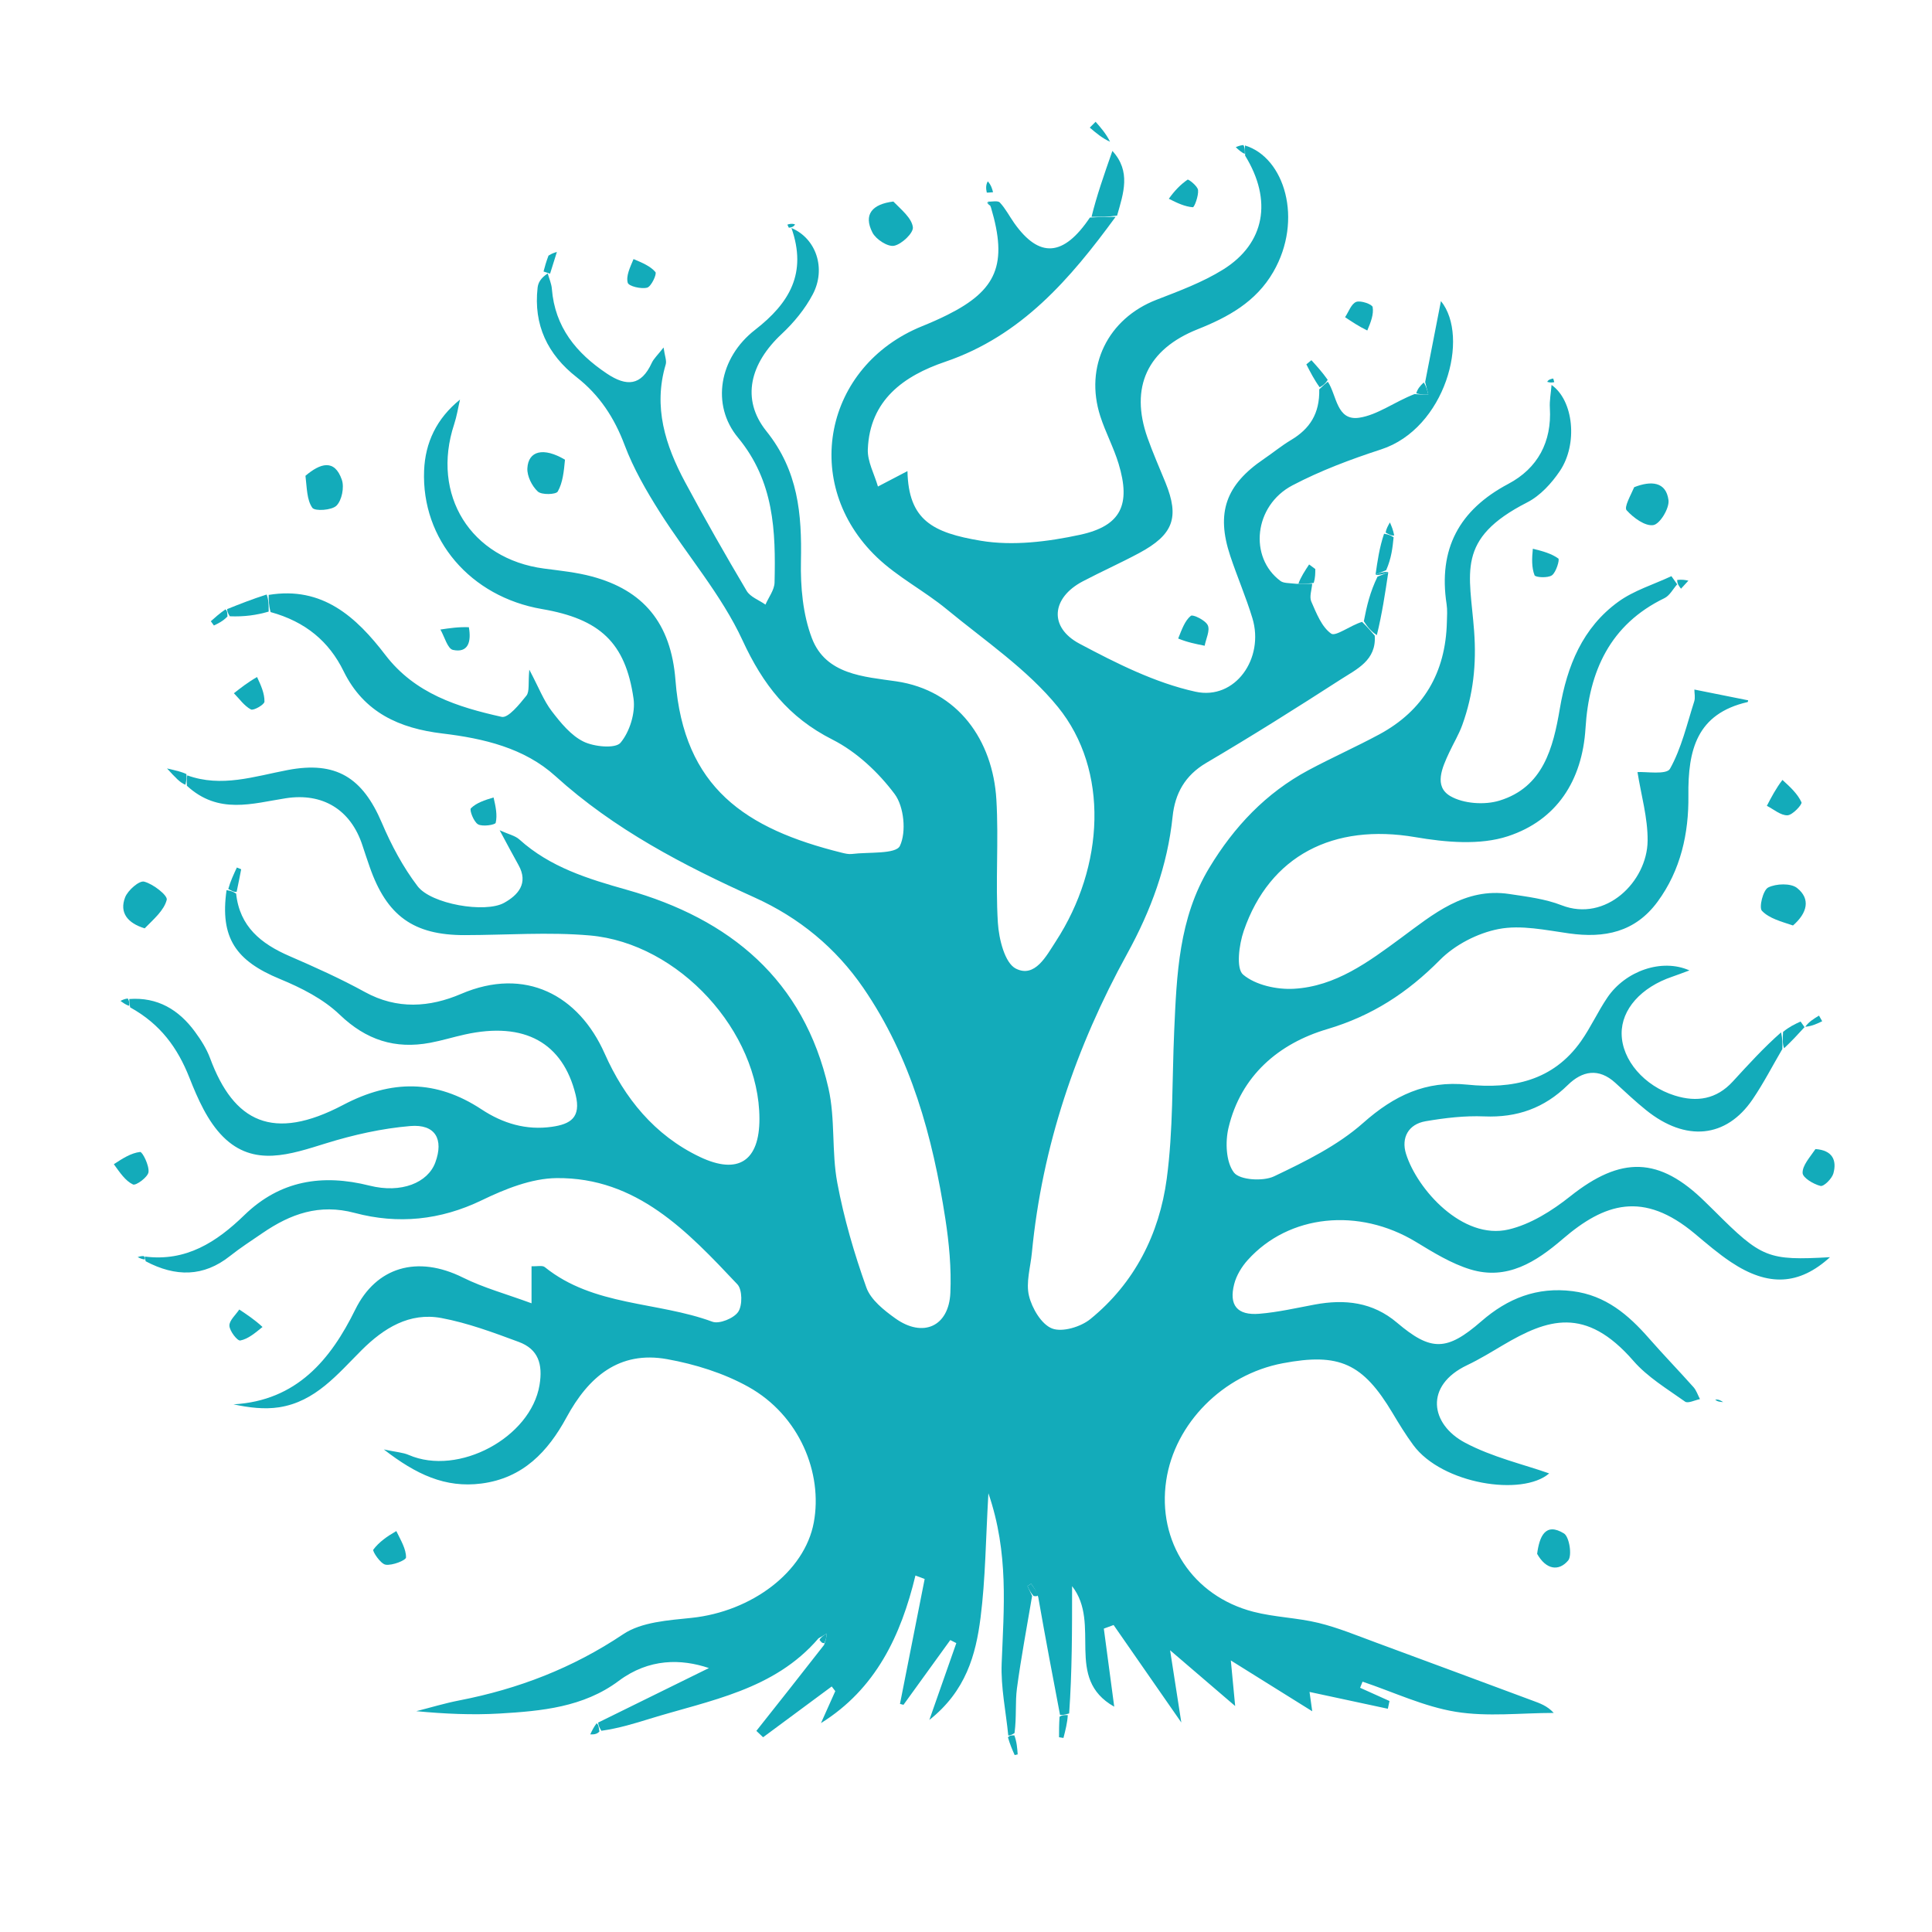
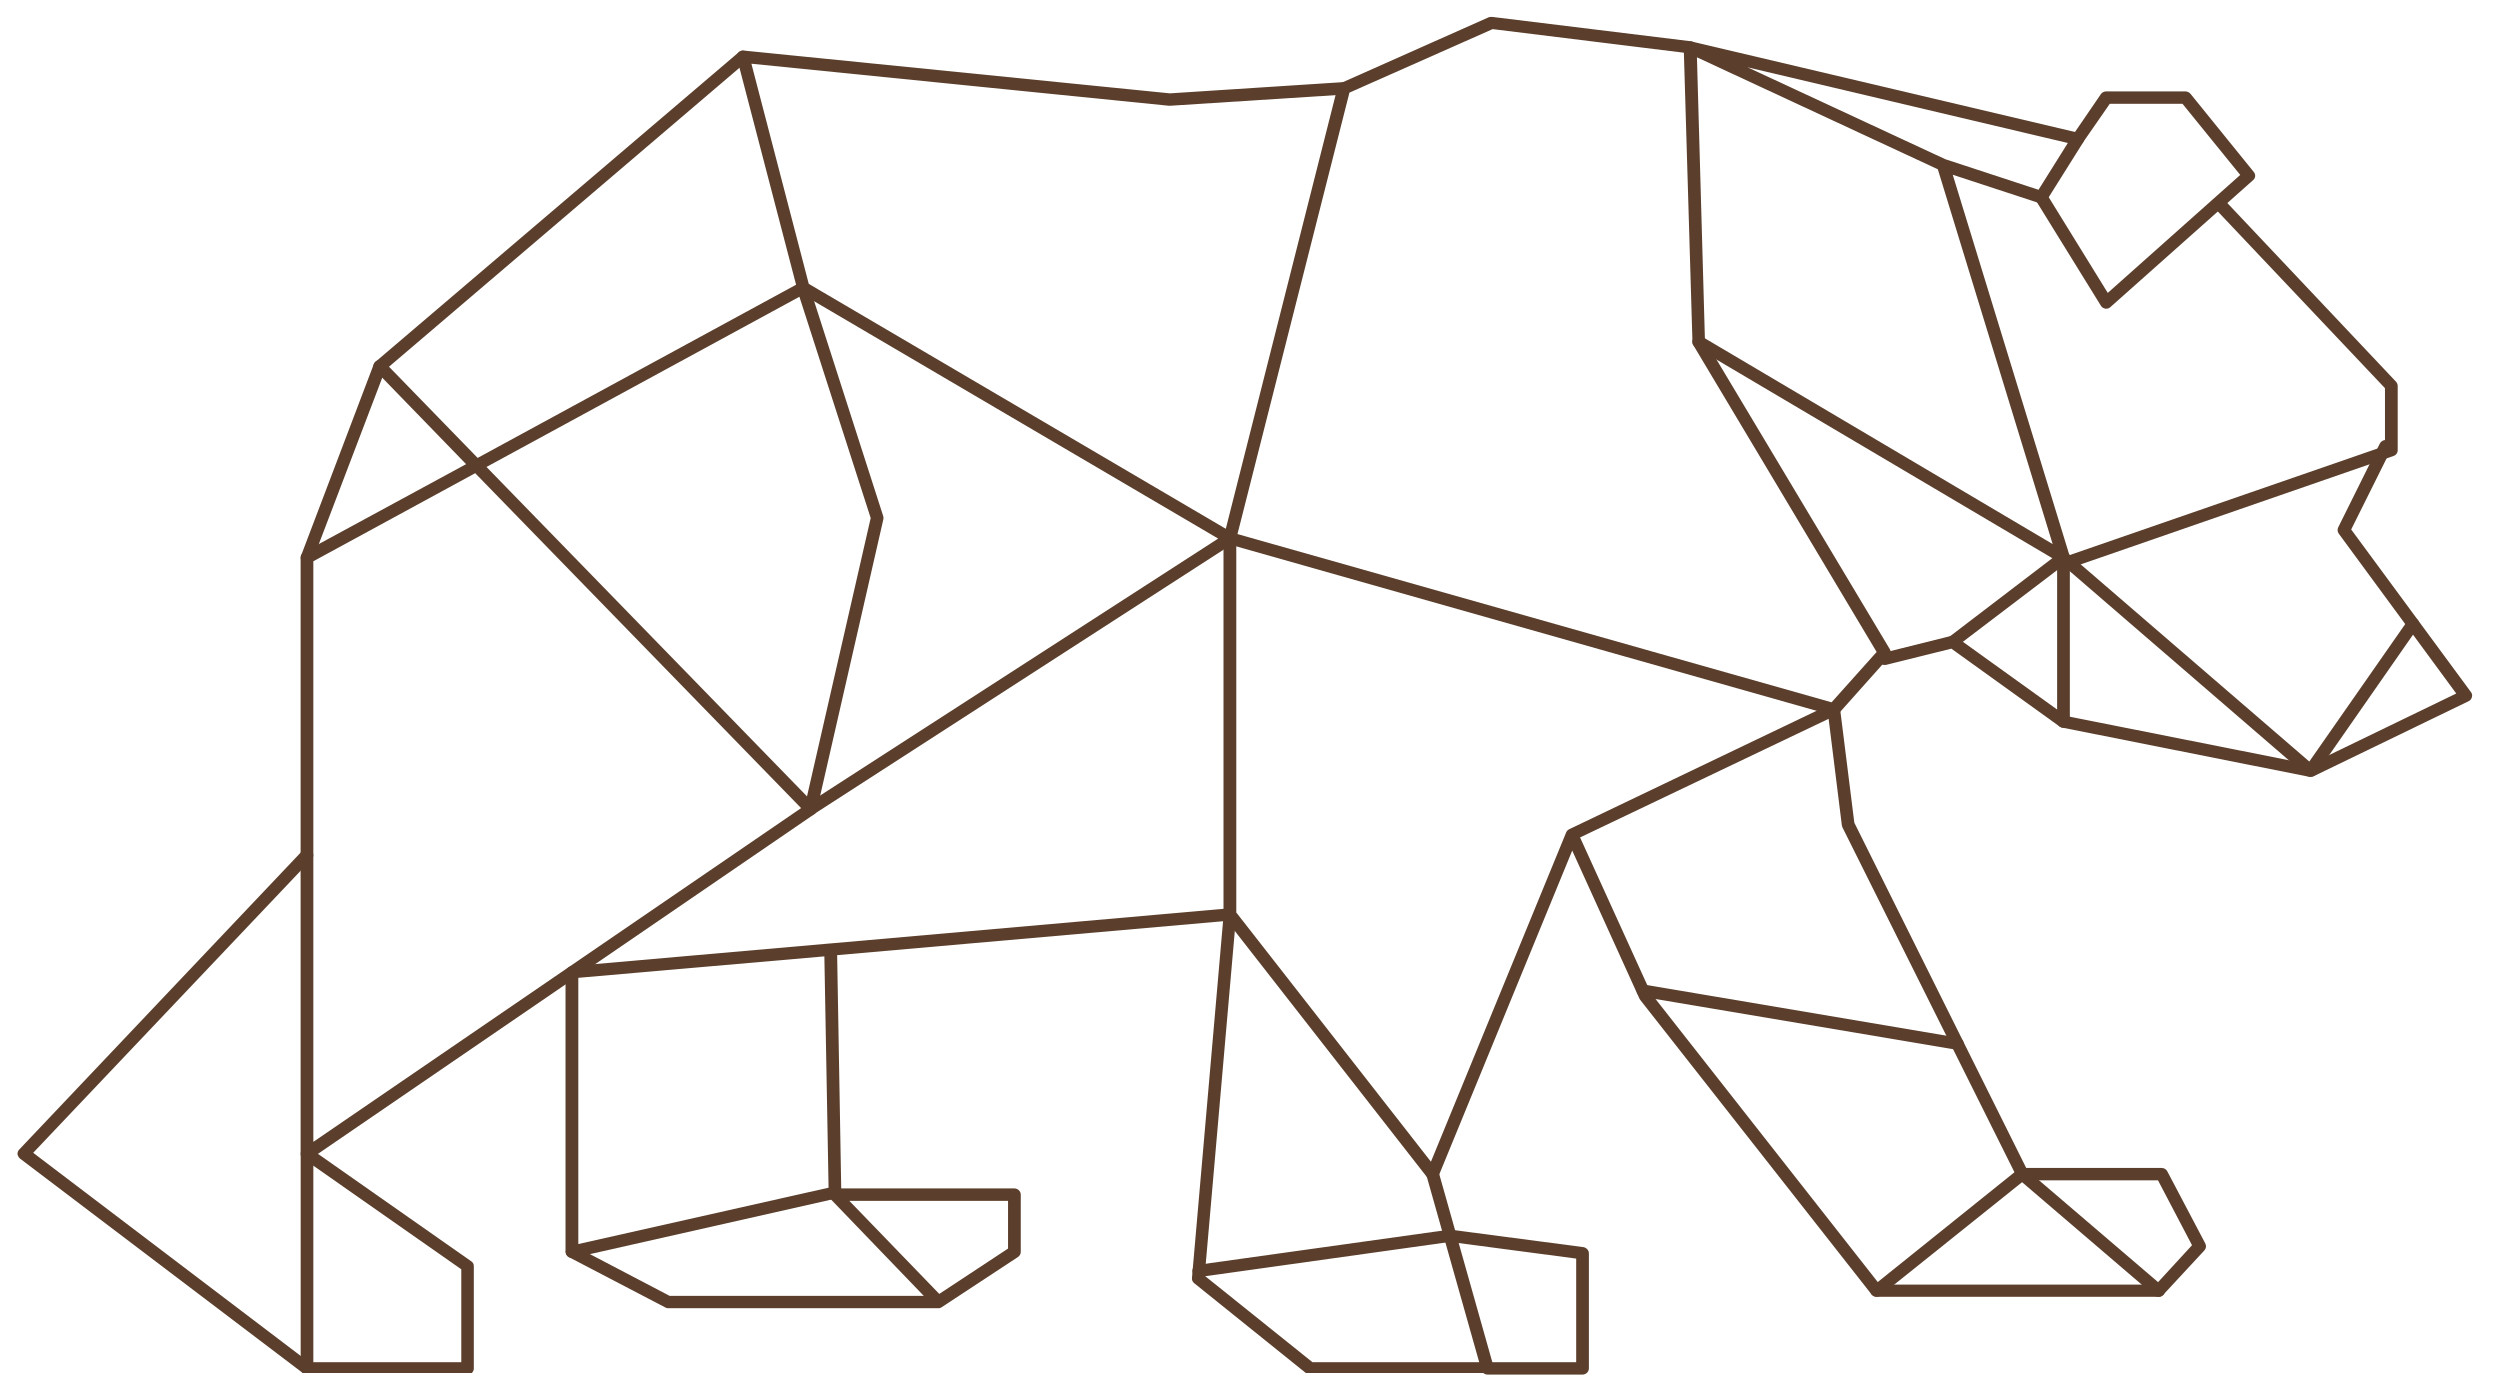
- <svg xmlns="http://www.w3.org/2000/svg" id="Layer_1" width="100%" x="0" y="0" enable-background="new 0 0 374 374" version="1.1" viewBox="0 0 374 374" xml:space="preserve">
-   <path fill="#13ABBA" stroke="none" d="M115.787,333.462 C123.152,329.837 130.517,326.212 137.234,322.905 C131.889,321.103 125.656,320.994 119.77,325.393 C112.937,330.499 104.807,331.229 96.717,331.708 C91.405,332.022 86.059,331.767 80.587,331.254 C83.358,330.551 86.103,329.714 88.905,329.17 C100.32,326.953 110.857,322.91 120.638,316.355 C124.186,313.977 129.371,313.663 133.892,313.188 C145.497,311.966 155.754,304.318 157.534,294.731 C159.304,285.199 154.8,273.993 144.86,268.461 C140.091,265.806 134.553,264.084 129.153,263.11 C119.85,261.433 113.921,266.544 109.673,274.371 C106.087,280.979 101.262,286.152 93.168,287.187 C86.208,288.077 80.56,285.438 74.305,280.588 C76.683,281.097 77.997,281.163 79.128,281.653 C88.756,285.825 102.754,278.269 104.441,268.121 C105.117,264.055 104.186,261.169 100.425,259.773 C95.533,257.957 90.566,256.108 85.467,255.151 C79.266,253.987 74.274,257.105 69.991,261.378 C65.332,266.028 61.054,271.341 54.029,272.424 C51.177,272.863 48.2,272.496 45.195,271.855 C57.464,271.158 64.017,263.171 68.77,253.517 C72.832,245.266 80.777,242.915 89.628,247.32 C93.595,249.294 97.957,250.475 102.896,252.294 C102.896,249.002 102.896,247.223 102.896,245.12 C103.986,245.172 104.986,244.906 105.462,245.289 C114.931,252.914 127.23,251.922 137.907,255.862 C139.24,256.353 142.061,255.203 142.906,253.947 C143.741,252.707 143.711,249.648 142.746,248.624 C133.096,238.385 123.246,227.901 107.744,228.059 C102.884,228.109 97.766,230.17 93.266,232.345 C85.236,236.228 77.01,237.022 68.673,234.801 C61.795,232.968 56.245,234.99 50.83,238.691 C48.701,240.147 46.526,241.552 44.508,243.152 C39.415,247.191 34.005,247.231 28.199,244.158 C28.08,243.626 28.031,243.245 28.031,243.245 C35.992,244.268 41.899,240.473 47.297,235.229 C54.2,228.523 62.363,227.209 71.543,229.518 C77.69,231.064 82.818,228.966 84.269,225.032 C85.93,220.529 84.274,217.571 79.417,217.981 C73.936,218.443 68.431,219.681 63.162,221.31 C56.197,223.463 49.134,225.99 43.191,220.061 C40.189,217.066 38.276,212.706 36.676,208.647 C34.387,202.839 31.065,198.254 25.195,195.006 C25.032,194.095 25.029,193.743 25.026,193.39 C30.507,192.991 34.604,195.462 37.73,199.712 C38.894,201.294 39.992,203.021 40.67,204.849 C45.249,217.208 52.81,221.07 66.436,213.89 C75.769,208.972 84.446,208.968 93.231,214.763 C97.338,217.473 101.872,218.841 106.851,218.125 C110.421,217.611 112.522,216.357 111.429,211.922 C108.955,201.883 101.587,197.696 89.987,200.26 C87.74,200.757 85.53,201.441 83.271,201.864 C76.487,203.133 70.885,201.343 65.746,196.411 C62.582,193.374 58.309,191.216 54.183,189.514 C45.663,186 42.547,181.555 43.855,172.32 C44.855,172.448 45.284,172.716 45.712,172.985 C46.385,179.377 50.548,182.703 56.026,185.077 C60.975,187.221 65.917,189.443 70.637,192.038 C76.874,195.467 83.194,195.001 89.254,192.404 C101.691,187.073 112.043,192.658 117.056,203.957 C120.864,212.542 126.706,219.787 135.502,223.968 C142.894,227.481 147.026,224.755 147.013,216.567 C146.986,199.735 131.466,182.598 114.179,181.087 C106.158,180.387 98.022,181.014 89.939,181.021 C80.053,181.031 74.87,177.3 71.564,167.817 C71.079,166.427 70.613,165.03 70.155,163.631 C67.885,156.709 62.447,153.431 55.347,154.524 C48.9,155.516 42.303,157.762 36.179,152.108 C36.1,150.904 36.178,150.5 36.256,150.097 C42.888,152.494 49.243,150.29 55.703,149.062 C65.033,147.288 70.179,150.501 73.92,159.287 C75.753,163.594 78.018,167.856 80.843,171.561 C83.483,175.024 93.918,176.805 97.578,174.779 C100.265,173.29 102.371,171.005 100.36,167.436 C99.254,165.473 98.211,163.476 96.724,160.723 C98.438,161.502 99.714,161.76 100.546,162.511 C106.501,167.886 113.825,170.129 121.336,172.247 C141.329,177.885 155.616,189.685 160.377,210.679 C161.72,216.598 160.962,222.973 162.084,228.967 C163.371,235.844 165.356,242.645 167.712,249.238 C168.562,251.614 171.117,253.64 173.327,255.219 C178.678,259.041 183.688,256.783 183.973,250.269 C184.182,245.507 183.73,240.65 183,235.923 C180.55,220.042 176.355,204.691 167.123,191.241 C161.798,183.483 154.71,177.644 146.076,173.74 C132.257,167.493 118.919,160.572 107.506,150.23 C101.51,144.798 93.625,142.945 85.646,141.991 C77.375,141.002 70.449,137.967 66.51,129.924 C63.698,124.182 59.136,120.34 52.378,118.486 C52.01,117.077 52.008,116.121 52.007,115.166 C62.415,113.434 68.979,119.447 74.597,126.788 C80.34,134.292 88.598,136.871 97.118,138.772 C98.379,139.053 100.559,136.336 101.898,134.671 C102.542,133.87 102.218,132.289 102.465,129.635 C104.328,133.164 105.261,135.649 106.806,137.664 C108.533,139.914 110.512,142.358 112.951,143.557 C115.01,144.569 119.132,144.965 120.126,143.779 C121.903,141.657 123.036,137.992 122.64,135.229 C121.082,124.356 116.089,119.818 104.918,117.901 C91.073,115.525 81.563,104.46 82.099,91.082 C82.314,85.702 84.497,81.029 89.049,77.353 C88.677,78.948 88.426,80.584 87.915,82.133 C83.403,95.799 91.122,108.194 105.309,110.061 C108.42,110.471 111.578,110.787 114.593,111.597 C124.476,114.255 129.9,120.535 130.761,131.694 C132.368,152.513 144.322,160.446 162.932,165.065 C163.574,165.224 164.267,165.394 164.906,165.314 C168.163,164.91 173.42,165.388 174.204,163.75 C175.484,161.075 175.002,156.141 173.187,153.712 C170.04,149.501 165.791,145.518 161.133,143.163 C152.642,138.869 147.707,132.547 143.745,123.969 C139.657,115.12 133,107.48 127.726,99.147 C125.116,95.022 122.625,90.703 120.915,86.158 C118.922,80.862 116.057,76.484 111.632,73.024 C106.004,68.623 103.252,62.902 104.07,55.684 C104.178,54.728 104.676,53.816 106.03,52.937 C106.306,53.93 106.751,54.91 106.831,55.919 C107.421,63.327 111.538,68.336 117.478,72.317 C121.31,74.884 124.125,74.7 126.168,70.253 C126.553,69.416 127.304,68.746 128.455,67.269 C128.684,68.913 129.087,69.826 128.87,70.553 C126.412,78.777 128.803,86.218 132.626,93.342 C136.435,100.442 140.428,107.448 144.539,114.378 C145.244,115.567 146.941,116.168 148.18,117.041 C148.794,115.618 149.907,114.207 149.94,112.771 C150.175,102.794 149.867,93.175 142.843,84.688 C137.622,78.379 139.209,69.252 146.154,63.861 C152.879,58.639 156.258,52.851 153.211,44.137 C158.029,46.174 159.937,52.007 157.357,56.94 C155.861,59.799 153.674,62.452 151.303,64.667 C145.266,70.306 143.356,77.224 148.358,83.464 C154.521,91.151 155.238,99.491 155.048,108.628 C154.944,113.608 155.419,118.947 157.167,123.54 C159.863,130.625 167.272,130.986 173.462,131.889 C185.482,133.641 192.193,143.342 192.879,154.771 C193.355,162.698 192.678,170.695 193.169,178.62 C193.363,181.761 194.503,186.429 196.661,187.511 C200.345,189.359 202.536,185.075 204.387,182.231 C213.849,167.697 214.708,149.078 204.812,136.881 C198.868,129.556 190.652,124.033 183.26,117.938 C178.935,114.373 173.787,111.735 169.765,107.89 C154.919,93.698 159.514,70.848 178.505,63.146 C180.171,62.471 181.823,61.746 183.43,60.942 C192.965,56.172 195.099,51.152 191.842,40.193 C191.526,39.309 191.343,39.174 191.161,39.039 C191.98,39.074 193.149,38.778 193.551,39.205 C194.654,40.376 195.406,41.872 196.349,43.201 C201.196,50.029 205.874,49.704 210.984,42.114 C213.136,41.981 214.545,41.984 215.954,41.987 C207.193,53.964 197.75,65.008 182.956,70.039 C174.974,72.753 168.369,77.439 167.994,86.978 C167.9,89.349 169.261,91.778 169.954,94.181 C171.94,93.144 173.926,92.106 175.668,91.196 C175.873,100.686 180.521,103.125 189.892,104.684 C196.075,105.713 202.853,104.866 209.076,103.523 C217.062,101.799 218.924,97.647 216.543,89.781 C215.595,86.65 214.012,83.714 213.004,80.597 C209.878,70.931 214.479,61.672 223.859,58.037 C228.272,56.327 232.805,54.653 236.789,52.168 C244.886,47.117 246.355,38.772 241.039,30.141 C240.994,29.023 241.001,28.593 241.008,28.162 C248.666,30.476 252.335,42.532 246.482,52.65 C243.117,58.466 237.709,61.405 231.822,63.748 C222.129,67.607 218.675,74.937 222.133,84.736 C223.172,87.679 224.446,90.539 225.621,93.434 C228.355,100.172 227.157,103.5 220.504,107.07 C216.922,108.992 213.199,110.65 209.599,112.541 C203.554,115.716 202.973,121.416 208.976,124.608 C216.119,128.406 223.621,132.19 231.423,133.902 C239.123,135.592 244.802,127.436 242.441,119.662 C241.202,115.582 239.494,111.646 238.148,107.595 C235.373,99.247 237.294,93.851 244.648,88.857 C246.422,87.653 248.086,86.274 249.922,85.179 C253.512,83.037 255.489,80.111 255.382,75.367 C256.179,74.582 256.611,74.235 257.044,73.889 C258.792,76.536 258.721,81.531 263.132,80.862 C266.68,80.324 269.927,77.802 273.834,76.284 C275.073,76.394 275.784,76.381 276.496,76.367 C276.292,75.564 276.089,74.761 275.885,73.957 C276.911,68.691 277.938,63.425 278.94,58.281 C284.586,65.246 279.782,82.951 267.362,86.995 C261.496,88.905 255.633,91.099 250.188,93.96 C242.736,97.875 241.713,107.897 247.886,112.472 C248.474,112.907 249.423,112.854 250.967,113.015 C252.493,113.003 253.255,113.004 254.017,113.005 C253.932,114.168 253.43,115.515 253.845,116.457 C254.838,118.713 255.85,121.366 257.695,122.662 C258.555,123.265 261.367,121.087 263.673,120.382 C264.742,121.413 265.433,122.23 266.124,123.048 C266.468,127.851 262.605,129.548 259.51,131.545 C250.94,137.074 242.303,142.51 233.514,147.68 C229.379,150.113 227.46,153.623 226.997,158.057 C226.001,167.584 222.832,176.208 218.192,184.643 C208.279,202.659 201.736,221.903 199.752,242.52 C199.484,245.313 198.566,248.277 199.195,250.857 C199.785,253.275 201.61,256.378 203.665,257.171 C205.653,257.938 209.213,256.861 211.071,255.35 C219.635,248.387 224.427,238.883 225.859,228.19 C227.123,218.761 226.879,209.13 227.302,199.588 C227.787,188.677 228.184,177.78 234.09,167.996 C238.901,160.026 245.064,153.496 253.304,149.085 C257.803,146.677 262.479,144.598 266.972,142.181 C275.591,137.545 279.841,130.182 280.088,120.453 C280.118,119.288 280.209,118.099 280.034,116.957 C278.407,106.305 282.424,98.738 291.976,93.674 C297.66,90.661 300.423,85.567 300.024,78.946 C299.941,77.57 300.219,76.173 300.352,74.517 C304.631,77.519 305.467,85.956 301.977,91.154 C300.371,93.547 298.16,95.966 295.649,97.247 C281.703,104.364 284.527,110.817 285.365,122.204 C285.838,128.637 285.19,134.462 283.081,140.318 C282.415,142.168 281.373,143.88 280.539,145.671 C279.186,148.58 277.499,152.235 280.786,154.129 C283.317,155.586 287.373,155.864 290.242,154.992 C298.751,152.405 300.665,144.754 301.953,137.188 C303.363,128.914 306.342,121.52 313.268,116.494 C316.3,114.293 320.102,113.154 323.555,111.533 C323.927,112.059 324.3,112.586 324.672,113.112 C323.861,114.023 323.225,115.297 322.211,115.789 C311.652,120.901 307.605,129.979 306.926,140.968 C306.295,151.184 301.289,158.782 291.931,161.871 C286.492,163.666 279.835,163.059 273.978,162.056 C258.149,159.347 245.79,165.607 240.768,180.199 C239.853,182.859 239.247,187.487 240.645,188.669 C243.041,190.695 247.181,191.602 250.497,191.408 C258.559,190.938 264.906,186.217 271.21,181.57 C277.439,176.978 283.554,171.764 292.173,173.062 C295.585,173.576 299.118,174.001 302.293,175.241 C310.843,178.58 318.87,170.664 318.949,162.756 C318.994,158.314 317.681,153.859 316.989,149.462 C318.576,149.348 322.605,150.028 323.276,148.829 C325.502,144.851 326.554,140.207 327.968,135.79 C328.204,135.053 328.001,134.176 328.001,133.484 C331.622,134.209 334.991,134.884 338.385,135.564 C338.416,135.418 338.408,135.881 338.299,135.906 C328.459,138.171 326.74,145.164 326.842,154.032 C326.925,161.272 325.375,168.445 320.869,174.562 C316.52,180.468 310.601,181.656 303.73,180.69 C299.21,180.055 294.441,179.007 290.111,179.843 C286.044,180.628 281.65,182.894 278.739,185.835 C272.454,192.183 265.625,196.64 256.893,199.231 C247.561,201.999 240.208,208.212 237.813,218.331 C237.162,221.082 237.323,224.965 238.869,226.982 C239.988,228.443 244.506,228.73 246.639,227.715 C252.679,224.838 258.933,221.768 263.873,217.388 C269.876,212.064 276.022,209.14 284.019,209.964 C292.734,210.862 300.644,209.245 306.067,201.54 C307.958,198.854 309.323,195.799 311.175,193.081 C314.656,187.972 321.675,185.464 327.041,187.854 C325.545,188.404 324.643,188.758 323.727,189.068 C317.673,191.117 313.864,195.405 313.919,200.127 C313.977,205.227 318.298,210.221 324.189,212.072 C328.491,213.424 332.288,212.79 335.424,209.374 C338.453,206.074 341.468,202.761 344.795,199.842 C345.077,201.176 345.053,202.123 345.028,203.071 C343.121,206.327 341.388,209.703 339.271,212.816 C334.163,220.324 326.331,221.078 318.663,214.908 C316.599,213.247 314.665,211.422 312.71,209.631 C309.481,206.673 306.287,207.297 303.488,210.049 C298.948,214.513 293.672,216.381 287.317,216.115 C283.551,215.958 279.706,216.413 275.975,217.051 C272.618,217.625 271.213,220.274 272.179,223.359 C274.337,230.252 283.135,240.093 292.033,238.006 C296.293,237.007 300.457,234.378 303.956,231.596 C313.801,223.765 321.188,223.872 330.116,232.692 C330.709,233.278 331.313,233.852 331.902,234.441 C341.019,243.55 342.256,244.045 354.254,243.37 C348.309,248.775 342.323,249.139 335.098,244.325 C332.633,242.683 330.366,240.728 328.088,238.822 C318.105,230.466 310.6,232.895 302.511,239.85 C297.368,244.273 291.745,247.899 284.64,245.732 C280.925,244.598 277.46,242.449 274.095,240.408 C263.064,233.719 249.513,235.057 241.533,243.924 C240.367,245.219 239.35,246.892 238.921,248.559 C237.859,252.675 239.5,254.67 243.779,254.321 C247.387,254.027 250.955,253.2 254.528,252.535 C260.333,251.455 265.732,252.059 270.424,256.038 C277.012,261.624 280.059,261.608 286.765,255.772 C291.861,251.338 297.533,249.075 304.419,249.944 C310.821,250.751 315.214,254.506 319.223,259.085 C322.027,262.287 324.995,265.343 327.825,268.523 C328.395,269.162 328.671,270.064 329.082,270.844 C328.102,271.034 326.762,271.73 326.202,271.331 C322.738,268.864 318.94,266.594 316.197,263.438 C306.905,252.75 299.541,255.321 290.913,260.413 C288.643,261.753 286.386,263.142 284.01,264.272 C275.684,268.229 276.891,275.713 283.607,279.281 C288.903,282.094 294.957,283.48 299.895,285.225 C294.684,289.726 279.172,287.305 273.59,279.744 C272.128,277.764 270.837,275.649 269.573,273.533 C263.821,263.908 259.257,261.826 248.3,263.905 C236.766,266.093 227.396,275.534 225.755,286.619 C224.006,298.435 230.863,308.956 242.618,312.005 C246.738,313.074 251.11,313.157 255.25,314.168 C259.025,315.09 262.661,316.603 266.324,317.951 C276.456,321.678 286.568,325.458 296.691,329.211 C298.103,329.734 299.529,330.219 300.774,331.591 C294.435,331.591 287.967,332.378 281.793,331.369 C275.631,330.362 269.762,327.555 263.765,325.538 C263.607,325.933 263.45,326.328 263.292,326.723 C265.19,327.577 267.087,328.431 268.984,329.285 C268.877,329.784 268.769,330.284 268.661,330.783 C263.583,329.693 258.506,328.603 253.502,327.529 C253.659,328.649 253.867,330.147 254.024,331.27 C248.898,328.071 243.779,324.876 238.266,321.436 C238.602,324.966 238.867,327.75 239.106,330.257 C235.08,326.806 231.148,323.436 226.509,319.46 C227.395,325.162 228.042,329.325 228.682,333.445 C224.133,326.896 219.853,320.735 215.573,314.574 C214.942,314.806 214.312,315.038 213.681,315.27 C214.331,320.149 214.981,325.029 215.694,330.384 C205.935,324.881 213.277,314.423 207.537,307.05 C207.537,315.755 207.537,323.554 206.97,331.687 C206.003,332.003 205.603,331.984 205.202,331.966 C203.799,324.601 202.397,317.236 200.983,309.169 C200.513,307.838 200.055,307.211 199.597,306.583 C199.366,306.737 199.134,306.891 198.903,307.045 C199.201,307.678 199.499,308.311 199.797,308.944 C198.798,314.907 197.662,320.851 196.862,326.84 C196.502,329.536 196.813,332.322 196.393,335.492 C195.705,335.932 195.445,335.947 195.185,335.962 C194.722,331.314 193.727,326.646 193.904,322.023 C194.312,311.341 195.323,300.677 191.336,289.066 C190.817,297.964 190.776,305.634 189.812,313.186 C188.899,320.34 186.983,327.351 179.905,332.947 C181.909,327.236 183.517,322.655 185.125,318.074 C184.736,317.878 184.347,317.682 183.958,317.486 C180.937,321.665 177.917,325.843 174.896,330.022 C174.671,329.962 174.445,329.902 174.219,329.843 C175.812,321.783 177.405,313.724 178.998,305.664 C178.403,305.44 177.808,305.216 177.213,304.991 C174.4,316.631 169.55,326.936 158.925,333.563 C159.849,331.5 160.772,329.436 161.696,327.373 C161.466,327.072 161.236,326.77 161.006,326.468 C156.578,329.746 152.15,333.024 147.721,336.302 C147.287,335.89 146.853,335.479 146.419,335.067 C150.673,329.696 154.928,324.326 159.524,318.429 C159.93,317.342 159.993,316.781 160.057,316.219 C159.518,316.532 158.98,316.845 158.441,317.157 C149.853,327.17 137.43,329.133 125.781,332.722 C122.81,333.638 119.841,334.559 116.415,335.048 C115.902,334.232 115.844,333.847 115.787,333.462 z" opacity="1" />
-   <path fill="#13ABBA" stroke="none" d="M28.006,179.712 C24.707,178.708 23.073,176.681 24.218,173.715 C24.748,172.343 26.946,170.425 27.901,170.668 C29.647,171.112 32.487,173.343 32.278,174.18 C31.764,176.229 29.774,177.907 28.006,179.712 z" opacity="1" />
-   <path fill="#13ABBA" stroke="none" d="M347.089,179.156 C344.816,178.394 342.482,177.797 341.078,176.318 C340.465,175.672 341.3,172.292 342.294,171.799 C343.827,171.038 346.662,170.934 347.877,171.898 C350.538,174.007 349.87,176.743 347.089,179.156 z" opacity="1" />
-   <path fill="#13ABBA" stroke="none" d="M172.938,39.012 C174.551,40.665 176.492,42.217 176.715,43.984 C176.854,45.092 174.56,47.281 173.077,47.577 C171.853,47.82 169.563,46.331 168.892,45.022 C167.098,41.523 168.835,39.513 172.938,39.012 z" opacity="1" />
-   <path fill="#13ABBA" stroke="none" d="M59.132,92.105 C61.987,89.68 64.763,88.78 66.175,92.88 C66.674,94.329 66.177,96.843 65.141,97.881 C64.236,98.789 60.949,98.999 60.458,98.297 C59.384,96.763 59.418,94.453 59.132,92.105 z" opacity="1" />
-   <path fill="#13ABBA" stroke="none" d="M316.352,94.31 C319.633,93.021 322.523,93.234 322.989,96.813 C323.193,98.375 321.346,101.429 320.064,101.647 C318.484,101.916 316.191,100.23 314.884,98.779 C314.356,98.192 315.618,95.992 316.352,94.31 z" opacity="1" />
-   <path fill="#13ABBA" stroke="none" d="M109.371,88.989 C109.155,91.256 108.952,93.422 107.972,95.147 C107.628,95.752 104.856,95.837 104.116,95.155 C102.979,94.109 102.011,92.164 102.089,90.658 C102.264,87.248 105.229,86.531 109.371,88.989 z" opacity="1" />
-   <path fill="#13ABBA" stroke="none" d="M216.245,41.74 C214.545,41.984 213.136,41.981 211.305,41.966 C212.287,37.937 213.692,33.92 215.338,29.215 C218.968,33.178 217.497,37.372 216.245,41.74 z" opacity="1" />
-   <path fill="#13ABBA" stroke="none" d="M345.046,150.981 C346.605,152.389 347.995,153.702 348.735,155.313 C348.918,155.712 347.012,157.792 346.02,157.827 C344.714,157.874 343.363,156.665 342.031,155.996 C342.9,154.329 343.769,152.662 345.046,150.981 z" opacity="1" />
-   <path fill="#13ABBA" stroke="none" d="M297.561,300.797 C297.996,297.483 299.123,294.618 302.753,296.847 C303.796,297.487 304.363,301.133 303.57,302.078 C301.792,304.199 299.316,303.926 297.561,300.797 z" opacity="1" />
-   <path fill="#13ABBA" stroke="none" d="M76.72,296.387 C77.63,298.252 78.623,299.88 78.598,301.493 C78.589,302.041 75.923,303.104 74.642,302.894 C73.66,302.733 72.051,300.272 72.265,299.985 C73.37,298.5 74.974,297.387 76.72,296.387 z" opacity="1" />
-   <path fill="#13ABBA" stroke="none" d="M351.44,222.439 C354.744,222.661 355.61,224.625 354.908,227.156 C354.625,228.175 353.05,229.729 352.42,229.576 C351.067,229.246 348.978,227.994 348.951,227.068 C348.909,225.605 350.313,224.1 351.44,222.439 z" opacity="1" />
-   <path fill="#13ABBA" stroke="none" d="M22.036,225.371 C23.743,224.245 25.383,223.199 27.12,222.998 C27.569,222.946 28.913,225.623 28.747,226.904 C28.621,227.877 26.314,229.558 25.745,229.291 C24.272,228.597 23.224,227.002 22.036,225.371 z" opacity="1" />
-   <path fill="#13ABBA" stroke="none" d="M228.074,123.607 C228.792,121.83 229.36,120.165 230.516,119.216 C230.917,118.887 233.356,120.066 233.806,121.043 C234.272,122.054 233.455,123.657 233.199,125.002 C231.518,124.669 229.836,124.335 228.074,123.607 z" opacity="1" />
-   <path fill="#13ABBA" stroke="none" d="M50.818,256.877 C49.371,258.054 48.023,259.206 46.511,259.497 C45.96,259.603 44.453,257.68 44.409,256.64 C44.366,255.621 45.629,254.546 46.319,253.496 C47.83,254.501 49.341,255.506 50.818,256.877 z" opacity="1" />
-   <path fill="#13ABBA" stroke="none" d="M266.534,122.948 C265.433,122.23 264.742,121.413 264.012,120.259 C264.592,117.268 265.21,114.613 266.665,111.624 C267.916,111.126 268.33,110.961 268.745,110.796 C268.144,114.813 267.543,118.831 266.534,122.948 z" opacity="1" />
-   <path fill="#13ABBA" stroke="none" d="M49.761,131.062 C50.537,132.707 51.227,134.276 51.194,135.829 C51.182,136.396 49.086,137.61 48.572,137.338 C47.282,136.654 46.353,135.291 45.279,134.2 C46.649,133.126 48.019,132.052 49.761,131.062 z" opacity="1" />
-   <path fill="#13ABBA" stroke="none" d="M296.729,106.225 C298.65,106.691 300.336,107.161 301.668,108.121 C301.95,108.324 301.261,110.754 300.434,111.362 C299.66,111.931 297.226,111.786 297.061,111.36 C296.474,109.845 296.545,108.076 296.729,106.225 z" opacity="1" />
-   <path fill="#13ABBA" stroke="none" d="M122.641,50.152 C124.34,50.873 125.913,51.516 126.881,52.668 C127.189,53.035 126.082,55.467 125.279,55.683 C124.123,55.995 121.705,55.408 121.52,54.737 C121.157,53.419 121.961,51.779 122.641,50.152 z" opacity="1" />
-   <path fill="#13ABBA" stroke="none" d="M264.681,63.978 C262.995,63.156 261.688,62.279 260.381,61.402 C261.077,60.367 261.573,58.824 262.529,58.446 C263.387,58.106 265.63,58.9 265.722,59.451 C265.957,60.866 265.338,62.423 264.681,63.978 z" opacity="1" />
-   <path fill="#13ABBA" stroke="none" d="M90.763,121.42 C91.279,124.294 90.597,126.442 87.682,125.81 C86.636,125.583 86.049,123.242 85.253,121.867 C87.022,121.602 88.792,121.338 90.763,121.42 z" opacity="1" />
-   <path fill="#13ABBA" stroke="none" d="M95.545,154.374 C95.965,156.165 96.303,157.803 95.957,159.281 C95.864,159.677 93.403,160.071 92.541,159.576 C91.698,159.092 90.834,156.793 91.156,156.473 C92.22,155.415 93.815,154.891 95.545,154.374 z" opacity="1" />
-   <path fill="#13ABBA" stroke="none" d="M226.263,38.479 C227.335,36.968 228.515,35.725 229.897,34.778 C230.073,34.657 231.842,36.023 231.923,36.799 C232.039,37.915 231.205,40.14 230.911,40.118 C229.394,40.003 227.921,39.322 226.263,38.479 z" opacity="1" />
-   <path fill="#13ABBA" stroke="none" d="M51.621,115.088 C52.008,116.121 52.01,117.077 52.011,118.392 C49.661,119.08 47.31,119.411 44.484,119.301 C43.997,118.542 43.986,118.224 43.975,117.907 C46.395,116.941 48.815,115.976 51.621,115.088 z" opacity="1" />
-   <path fill="#13ABBA" stroke="none" d="M269.778,104.008 C269.573,106.018 269.368,108.027 268.339,110.376 C267.106,110.881 266.696,111.047 266.287,111.214 C266.652,108.631 267.018,106.049 267.928,103.324 C268.908,103.457 269.343,103.733 269.778,104.008 z" opacity="1" />
-   <path fill="#13ABBA" stroke="none" d="M257.021,73.532 C256.611,74.235 256.179,74.582 255.46,74.966 C254.41,73.512 253.647,72.02 252.884,70.528 C253.211,70.262 253.537,69.996 253.864,69.729 C254.909,70.878 255.954,72.026 257.021,73.532 z" opacity="1" />
-   <path fill="#13ABBA" stroke="none" d="M345.372,202.925 C345.053,202.123 345.077,201.176 345.168,199.76 C346.343,198.776 347.451,198.261 348.558,197.747 C348.814,198.11 349.069,198.473 349.324,198.836 C348.121,200.15 346.919,201.465 345.372,202.925 z" opacity="1" />
-   <path fill="#13ABBA" stroke="none" d="M45.812,172.634 C45.284,172.716 44.855,172.448 44.191,172.086 C44.589,170.64 45.221,169.288 45.853,167.935 C46.131,168.048 46.409,168.16 46.687,168.273 C46.429,169.609 46.171,170.946 45.812,172.634 z" opacity="1" />
-   <path fill="#13ABBA" stroke="none" d="M254.317,112.839 C253.255,113.004 252.493,113.003 251.35,112.995 C251.786,111.749 252.604,110.509 253.421,109.269 C253.82,109.565 254.218,109.861 254.616,110.157 C254.616,110.996 254.616,111.835 254.317,112.839 z" opacity="1" />
-   <path fill="#13ABBA" stroke="none" d="M275.612,74.042 C276.089,74.761 276.292,75.564 276.496,76.367 C275.784,76.381 275.073,76.394 274.157,76.148 C274.414,75.301 274.876,74.714 275.612,74.042 z" opacity="1" />
-   <path fill="#13ABBA" stroke="none" d="M205.107,332.334 C205.603,331.984 206.003,332.003 206.704,332.011 C206.625,333.48 206.245,334.958 205.865,336.436 C205.58,336.39 205.296,336.344 205.011,336.297 C205.011,335.099 205.011,333.9 205.107,332.334 z" opacity="1" />
-   <path fill="#13ABBA" stroke="none" d="M106.18,49.483 C106.871,49.044 107.337,48.909 107.804,48.775 C107.363,50.179 106.922,51.583 106.482,52.987 C106.061,52.843 105.64,52.7 105.219,52.556 C105.465,51.634 105.71,50.711 106.18,49.483 z" opacity="1" />
-   <path fill="#13ABBA" stroke="none" d="M214.883,27.433 C213.402,26.781 212.181,25.743 210.961,24.705 C211.337,24.327 211.713,23.949 212.089,23.571 C213.107,24.73 214.125,25.889 214.883,27.433 z" opacity="1" />
-   <path fill="#13ABBA" stroke="none" d="M43.644,117.965 C43.986,118.224 43.997,118.542 44.034,119.336 C43.176,120.236 42.292,120.66 41.408,121.084 C41.209,120.809 41.011,120.534 40.813,120.259 C41.646,119.514 42.48,118.769 43.644,117.965 z" opacity="1" />
-   <path fill="#13ABBA" stroke="none" d="M36.077,149.839 C36.178,150.5 36.1,150.904 35.9,151.912 C34.883,151.541 33.989,150.566 32.331,148.758 C34.253,149.201 35.076,149.391 36.077,149.839 z" opacity="1" />
-   <path fill="#13ABBA" stroke="none" d="M195.122,336.315 C195.445,335.947 195.705,335.932 196.356,335.935 C196.832,337.176 196.918,338.398 197.005,339.62 C196.81,339.663 196.616,339.706 196.421,339.749 C195.967,338.722 195.513,337.695 195.122,336.315 z" opacity="1" />
-   <path fill="#13ABBA" stroke="none" d="M349.464,198.771 C350.123,197.818 351.125,197.211 352.127,196.603 C352.332,196.967 352.537,197.332 352.742,197.696 C351.764,198.169 350.786,198.643 349.464,198.771 z" opacity="1" />
-   <path fill="#13ABBA" stroke="none" d="M200.089,308.958 C199.499,308.311 199.201,307.678 198.903,307.045 C199.134,306.891 199.366,306.737 199.597,306.583 C200.055,307.211 200.513,307.838 200.962,308.779 C200.763,309.051 200.572,309.011 200.089,308.958 z" opacity="1" />
-   <path fill="#13ABBA" stroke="none" d="M269.889,103.648 C269.343,103.733 268.908,103.457 268.232,103.09 C268.348,102.377 268.705,101.756 269.061,101.135 C269.374,101.853 269.687,102.571 269.889,103.648 z" opacity="1" />
-   <path fill="#13ABBA" stroke="none" d="M191.218,35.104 C191.876,35.848 192.056,36.53 192.236,37.212 C191.813,37.233 191.037,37.334 191.021,37.263 C190.856,36.539 190.816,35.787 191.218,35.104 z" opacity="1" />
-   <path fill="#13ABBA" stroke="none" d="M324.678,112.268 C325.671,112.156 326.257,112.28 326.842,112.405 C326.365,112.924 325.888,113.443 325.412,113.962 C325.031,113.477 324.65,112.991 324.678,112.268 z" opacity="1" />
-   <path fill="#13ABBA" stroke="none" d="M115.495,333.592 C115.844,333.847 115.902,334.232 116.033,335.197 C115.493,335.767 114.88,335.757 114.267,335.748 C114.579,335.072 114.891,334.397 115.495,333.592 z" opacity="1" />
-   <path fill="#13ABBA" stroke="none" d="M24.731,193.288 C25.029,193.743 25.032,194.095 25.021,194.713 C24.448,194.572 23.889,194.166 23.329,193.76 C23.698,193.569 24.066,193.378 24.731,193.288 z" opacity="1" />
-   <path fill="#13ABBA" stroke="none" d="M240.691,28.077 C241.001,28.593 240.994,29.023 240.974,29.777 C240.381,29.564 239.802,29.028 239.222,28.493 C239.606,28.326 239.991,28.159 240.691,28.077 z" opacity="1" />
-   <path fill="#13ABBA" stroke="none" d="M27.766,243.15 C28.031,243.245 28.08,243.626 28.04,243.814 C27.548,243.786 27.097,243.57 26.646,243.354 C26.931,243.255 27.217,243.155 27.766,243.15 z" opacity="1" />
-   <path fill="#13ABBA" stroke="none" d="M266.327,111.224 C266.696,111.047 267.106,110.881 268.179,110.713 C268.843,110.711 268.663,110.782 268.704,110.789 C268.33,110.961 267.916,111.126 266.83,111.295 C266.159,111.299 266.367,111.235 266.327,111.224 z" opacity="1" />
-   <path fill="#13ABBA" stroke="none" d="M299.516,73.922 C299.692,73.519 300.173,73.369 300.665,73.272 C300.689,73.267 300.806,73.731 300.879,73.977 C300.527,74.046 300.174,74.115 299.516,73.922 z" opacity="1" />
-   <path fill="#13ABBA" stroke="none" d="M332.044,270.935 C332.698,270.86 333.136,271.14 333.574,271.42 C332.992,271.376 332.41,271.333 332.044,270.935 z" opacity="1" />
-   <path fill="#13ABBA" stroke="none" d="M153.902,43.436 C153.691,43.881 153.223,44.029 152.744,44.08 C152.659,44.089 152.531,43.691 152.424,43.482 C152.829,43.356 153.234,43.23 153.902,43.436 z" opacity="1" />
-   <path fill="#13ABBA" stroke="none" d="M191.804,39.771 C191.601,39.837 191.303,39.578 191.083,39.179 C191.343,39.174 191.526,39.309 191.804,39.771 z" opacity="1" />
-   <path fill="#13ABBA" stroke="none" d="M158.641,317.445 C158.98,316.845 159.518,316.532 160.057,316.219 C159.993,316.781 159.93,317.342 159.576,318.088 C159.137,318.093 158.989,317.912 158.641,317.445 z" opacity="1" />
+ <svg xmlns="http://www.w3.org/2000/svg" viewBox="13.136 7.35 48.137 26.695">
+   <defs>
+     <clipPath id="8d67d05e-4cd1-4180-902e-b58220250b3d_comp-lku0z6wj">
+       <path d="M37 7.336h11V19H37Zm0 0" />
+     </clipPath>
+     <clipPath id="c269dab9-1944-4b3c-b44f-54d8a746f91c_comp-lku0z6wj">
+       <path d="M22 7.336h10V27H22Zm0 0" />
+     </clipPath>
+     <clipPath id="e9b23f8a-10ee-4b2e-a72d-64f8ca291d31_comp-lku0z6wj">
+       <path d="M22 25h4v4.54h-4Zm0 0" />
+     </clipPath>
+     <clipPath id="e738c1f6-cc62-41c9-a56f-3bfe3d9a330a_comp-lku0z6wj">
+       <path d="M17.906 20H23v9.54h-5.094Zm0 0" />
+     </clipPath>
+     <clipPath id="19716d42-e944-4576-9f58-8ca7d5598b3d_comp-lku0z6wj">
+       <path d="M29 7.336h11V21H29Zm0 0" />
+     </clipPath>
+     <clipPath id="e84d1971-a0d0-4f04-9ee6-2eacf419b7b0_comp-lku0z6wj">
+       <path d="M26 21h16v8.54H26Zm0 0" />
+     </clipPath>
+     <clipPath id="afde056f-bcfe-47ad-912b-02e2df01b470_comp-lku0z6wj">
+       <path d="M44 7.336h7V17h-7Zm0 0" />
+     </clipPath>
+     <clipPath id="3e16436b-37ac-489f-88ee-bcdf7af5fc62_comp-lku0z6wj">
+       <path d="M50 14h7.133v6H50Zm0 0" />
+     </clipPath>
+   </defs>
+   <g style="" transform="matrix(1.207037, 0, 0, 1.176775, -8.182229, -0.975073)">
+     <g clip-path="url(#8d67d05e-4cd1-4180-902e-b58220250b3d_comp-lku0z6wj)">
+       <path d="m37.402 15.813 9.477 2.753.719-.824-2.926-5.023a.104.104 0 0 1-.012-.047l-.137-4.735-3.05-.386-2.285 1.039Zm9.512 2.968c-.008 0-.02 0-.027-.004l-9.633-2.8c-.055-.016-.086-.067-.07-.122L39 8.496a.1.1 0 0 1 .059-.066l2.355-1.075c.02-.003.035-.007.059-.003l3.164.398c.05.008.086.047.09.098l.132 4.793 2.953 5.062c.02.04.016.086-.011.117l-.809.93a.11.11 0 0 1-.078.031" fill="#5b3f2c" data-color="1" />
+     </g>
+     <g clip-path="url(#c269dab9-1944-4b3c-b44f-54d8a746f91c_comp-lku0z6wj)">
+       <path d="m25.422 14.715 5.113 5.39 1.016-4.554-1.137-3.621Zm-2.762 1.543v9.5l7.781-5.461-5.199-5.48Zm-.101 9.793a.104.104 0 0 1-.047-.012.094.094 0 0 1-.055-.086V16.2c0-.039.02-.07.05-.09l2.59-1.441-1.452-1.535a.112.112 0 0 1-.028-.07.11.11 0 0 1 .035-.07l5.797-5.067a.103.103 0 0 1 .14.008.096.096 0 0 1-.007.14l-5.715 5 1.414 1.492 5.145-2.87a.096.096 0 0 1 .086-.008c.031.011.05.035.058.062l1.18 3.766a.107.107 0 0 1 .004.05l-1.063 4.77a.104.104 0 0 1-.035.059h-.004l-8.035 5.64a.11.11 0 0 1-.058.016" fill="#5b3f2c" data-color="1" />
+     </g>
+     <g clip-path="url(#e9b23f8a-10ee-4b2e-a72d-64f8ca291d31_comp-lku0z6wj)">
+       <path d="M22.66 29.363h2.36v-1.52l-2.36-1.695Zm2.457.203H22.56a.103.103 0 0 1-.102-.101v-3.512c0-.039.02-.074.055-.09a.095.095 0 0 1 .105.008l2.559 1.84a.09.09 0 0 1 .043.078v1.676a.1.1 0 0 1-.102.101" fill="#5b3f2c" data-color="1" />
+     </g>
+     <g clip-path="url(#e738c1f6-cc62-41c9-a56f-3bfe3d9a330a_comp-lku0z6wj)">
+       <path d="M22.559 29.566a.096.096 0 0 1-.063-.023l-4.516-3.512a.125.125 0 0 1-.039-.074.1.1 0 0 1 .028-.074l4.515-4.887a.104.104 0 0 1 .141-.004c.043.04.047.102.008.14l-4.442 4.805 4.43 3.45a.1.1 0 0 1 .016.14.108.108 0 0 1-.078.04" fill="#5b3f2c" data-color="1" />
+     </g>
+     <path d="M22.559 16.297c-.012 0-.024 0-.036-.004a.101.101 0 0 1-.058-.129l1.16-3.133a.101.101 0 0 1 .129-.058.1.1 0 0 1 .062.129l-1.164 3.132a.098.098 0 0 1-.093.063" fill="#5b3f2c" data-color="1" />
+     <g clip-path="url(#19716d42-e944-4576-9f58-8ca7d5598b3d_comp-lku0z6wj)">
+       <path d="M30.594 20.414a.103.103 0 0 1-.086-.047c-.031-.043-.016-.105.027-.137l6.559-4.343-6.672-4.02a.092.092 0 0 1-.043-.062l-.961-3.778a.1.1 0 0 1 .11-.125l6.796.7 2.77-.184a.098.098 0 0 1 .105.094.104.104 0 0 1-.094.11l-2.777.183h-.02l-6.66-.688.915 3.602 6.769 4.078c.031.015.05.047.05.082s-.019.066-.046.086l-6.688 4.43a.073.073 0 0 1-.054.02" fill="#5b3f2c" data-color="1" />
+     </g>
+     <g clip-path="url(#e84d1971-a0d0-4f04-9ee6-2eacf419b7b0_comp-lku0z6wj)">
+       <path d="M26.887 23.074v4.356l3.992-.922-.067-3.785Zm14.504 6.492h-2.832a.137.137 0 0 1-.063-.023l-1.785-1.473a.096.096 0 0 1-.035-.086l.496-5.836-6.156.555.066 3.883c0 .047-.031.09-.078.098l-4.195.972a.114.114 0 0 1-.086-.02.108.108 0 0 1-.04-.077v-4.575c0-.05.044-.093.094-.101l4.121-.371h.004l6.368-.575a.1.1 0 0 1 .082.028c.02.023.03.05.03.078l-.503 5.906 1.719 1.414h2.66l-.84-3.05a.095.095 0 0 1 .07-.122c.051-.02.11.012.125.067l.875 3.18a.121.121 0 0 1-.015.09.117.117 0 0 1-.082.038" fill="#5b3f2c" data-color="1" />
+     </g>
+     <path d="M42.906 29.566h-1.515a.103.103 0 0 1-.102-.101c0-.055.047-.102.102-.102h1.414v-1.695l-2.012-.273-3.992.574c-.059.004-.11-.032-.117-.086a.1.1 0 0 1 .086-.113l4.007-.575c.012-.004.02-.004.028 0l2.113.285c.05.008.09.051.09.102v1.883a.103.103 0 0 1-.102.101" fill="#5b3f2c" data-color="1" />
+     <path d="m31.21 26.723 1.435 1.523 1.097-.742v-.781Zm1.419 1.757H28.32a.079.079 0 0 1-.05-.015l-1.532-.82a.101.101 0 0 1-.039-.137.101.101 0 0 1 .137-.04l1.508.81h4.054l-1.492-1.59a.096.096 0 0 1-.02-.106.102.102 0 0 1 .094-.062h2.864c.054 0 .101.046.101.101v.938a.102.102 0 0 1-.043.082l-1.215.82a.096.096 0 0 1-.058.02" fill="#5b3f2c" data-color="1" />
+     <g clip-path="url(#afde056f-bcfe-47ad-912b-02e2df01b470_comp-lku0z6wj)">
+       <path d="m48.695 9.68 1.485.5.468-.766-5.109-1.238Zm1.883 6.617a.12.12 0 0 1-.05-.012l-5.821-3.531a.1.1 0 0 1-.035-.137.107.107 0 0 1 .14-.035l5.594 3.395-1.832-6.133-3.992-1.903a.098.098 0 0 1-.05-.125.099.099 0 0 1 .116-.062l6.18 1.496a.099.099 0 0 1 .07.059.092.092 0 0 1-.003.09l-.583.953a.108.108 0 0 1-.12.046l-1.38-.464 1.864 6.234c.011.043 0 .086-.035.11a.092.092 0 0 1-.063.019" fill="#5b3f2c" data-color="1" />
+     </g>
+     <path d="M51.262 12.125h-.016a.1.1 0 0 1-.07-.047l-1.04-1.726a.1.1 0 0 1 .036-.137c.05-.027.113-.012.14.035l.973 1.617 2.113-1.93-.921-1.164h-1.16l-.426.63a.1.1 0 0 1-.141.027.096.096 0 0 1-.027-.137l.453-.68a.104.104 0 0 1 .086-.043h1.261a.11.11 0 0 1 .082.04l1.008 1.277a.095.095 0 0 1-.011.136l-2.274 2.075a.091.091 0 0 1-.066.027" fill="#5b3f2c" data-color="1" />
+     <path d="M50.578 18.984a.105.105 0 0 1-.058-.02l-1.73-1.276-1.04.265a.106.106 0 0 1-.125-.074c-.012-.05.02-.11.074-.121l1.086-.278a.1.1 0 0 1 .086.02l1.606 1.184v-2.387c0-.04.027-.078.07-.094l5.16-1.832v-.945l-2.684-2.91c-.035-.043-.035-.106.008-.141.04-.04.106-.035.145.004l2.707 2.941a.11.11 0 0 1 .027.067v1.054a.097.097 0 0 1-.066.094l-5.164 1.836v2.512c0 .039-.02.074-.055.09a.104.104 0 0 1-.047.011" fill="#5b3f2c" data-color="1" />
+     <path d="M54.52 19.785a.106.106 0 0 1-.067-.023l-3.879-3.434-1.703 1.328a.1.1 0 0 1-.14-.015.097.097 0 0 1 .019-.141l1.766-1.383a.1.1 0 0 1 .129.008l3.855 3.41 1.57-2.308a.1.1 0 0 1 .14-.028.104.104 0 0 1 .028.137l-1.633 2.406a.112.112 0 0 1-.074.043h-.011" fill="#5b3f2c" data-color="1" />
+     <g clip-path="url(#3e16436b-37ac-489f-88ee-bcdf7af5fc62_comp-lku0z6wj)">
+       <path d="M54.52 19.785h-.02l-3.941-.805a.098.098 0 0 1-.079-.117.098.098 0 0 1 .118-.078l3.91.797 2.336-1.16-1.875-2.617a.104.104 0 0 1-.008-.102l.664-1.371c.027-.05.086-.074.137-.047a.1.1 0 0 1 .047.133l-.641 1.32 1.91 2.66a.09.09 0 0 1 .016.082c-.008.028-.024.055-.051.067l-2.477 1.23c-.015.004-.03.008-.046.008" fill="#5b3f2c" data-color="1" />
+     </g>
+     <path d="M47.648 28.094h4.403l.578-.645-.543-1.062h-2.164a.099.099 0 0 1-.09-.059l-2.781-5.719a.112.112 0 0 1-.008-.03l-.211-1.743-3.965 1.941 1.13 2.547Zm4.446.199h-4.496a.11.11 0 0 1-.082-.04l-3.688-4.816a.085.085 0 0 0-.012-.019l-1.074-2.426-2.133 5.328c-.015.035-.047.063-.082.067a.11.11 0 0 1-.093-.04l-3.235-4.25a.118.118 0 0 1-.02-.062V15.88c0-.055.044-.098.102-.098a.1.1 0 0 1 .102.098v6.125l3.105 4.078 2.157-5.387a.1.1 0 0 1 .05-.054l4.176-2.051a.113.113 0 0 1 .094.004.108.108 0 0 1 .05.078l.227 1.863 2.742 5.649h2.16a.1.1 0 0 1 .09.054l.606 1.18a.1.1 0 0 1-.012.113l-.66.73a.094.094 0 0 1-.074.032" fill="#5b3f2c" data-color="1" />
+     <path d="M48.887 24.254c-.008 0-.012 0-.02-.004l-5.015-.867a.1.1 0 0 1-.082-.117c.007-.055.058-.09.117-.082l5.015.87a.097.097 0 0 1 .082.118.1.1 0 0 1-.097.082" fill="#5b3f2c" data-color="1" />
+     <path d="M47.598 28.293a.104.104 0 0 1-.078-.035.096.096 0 0 1 .015-.14l2.32-1.911c.04-.031.098-.031.133.004l2.172 1.906a.104.104 0 0 1 .012.145.108.108 0 0 1-.145.008l-2.109-1.852-2.254 1.852a.115.115 0 0 1-.066.023" fill="#5b3f2c" data-color="1" />
+   </g>
</svg>
